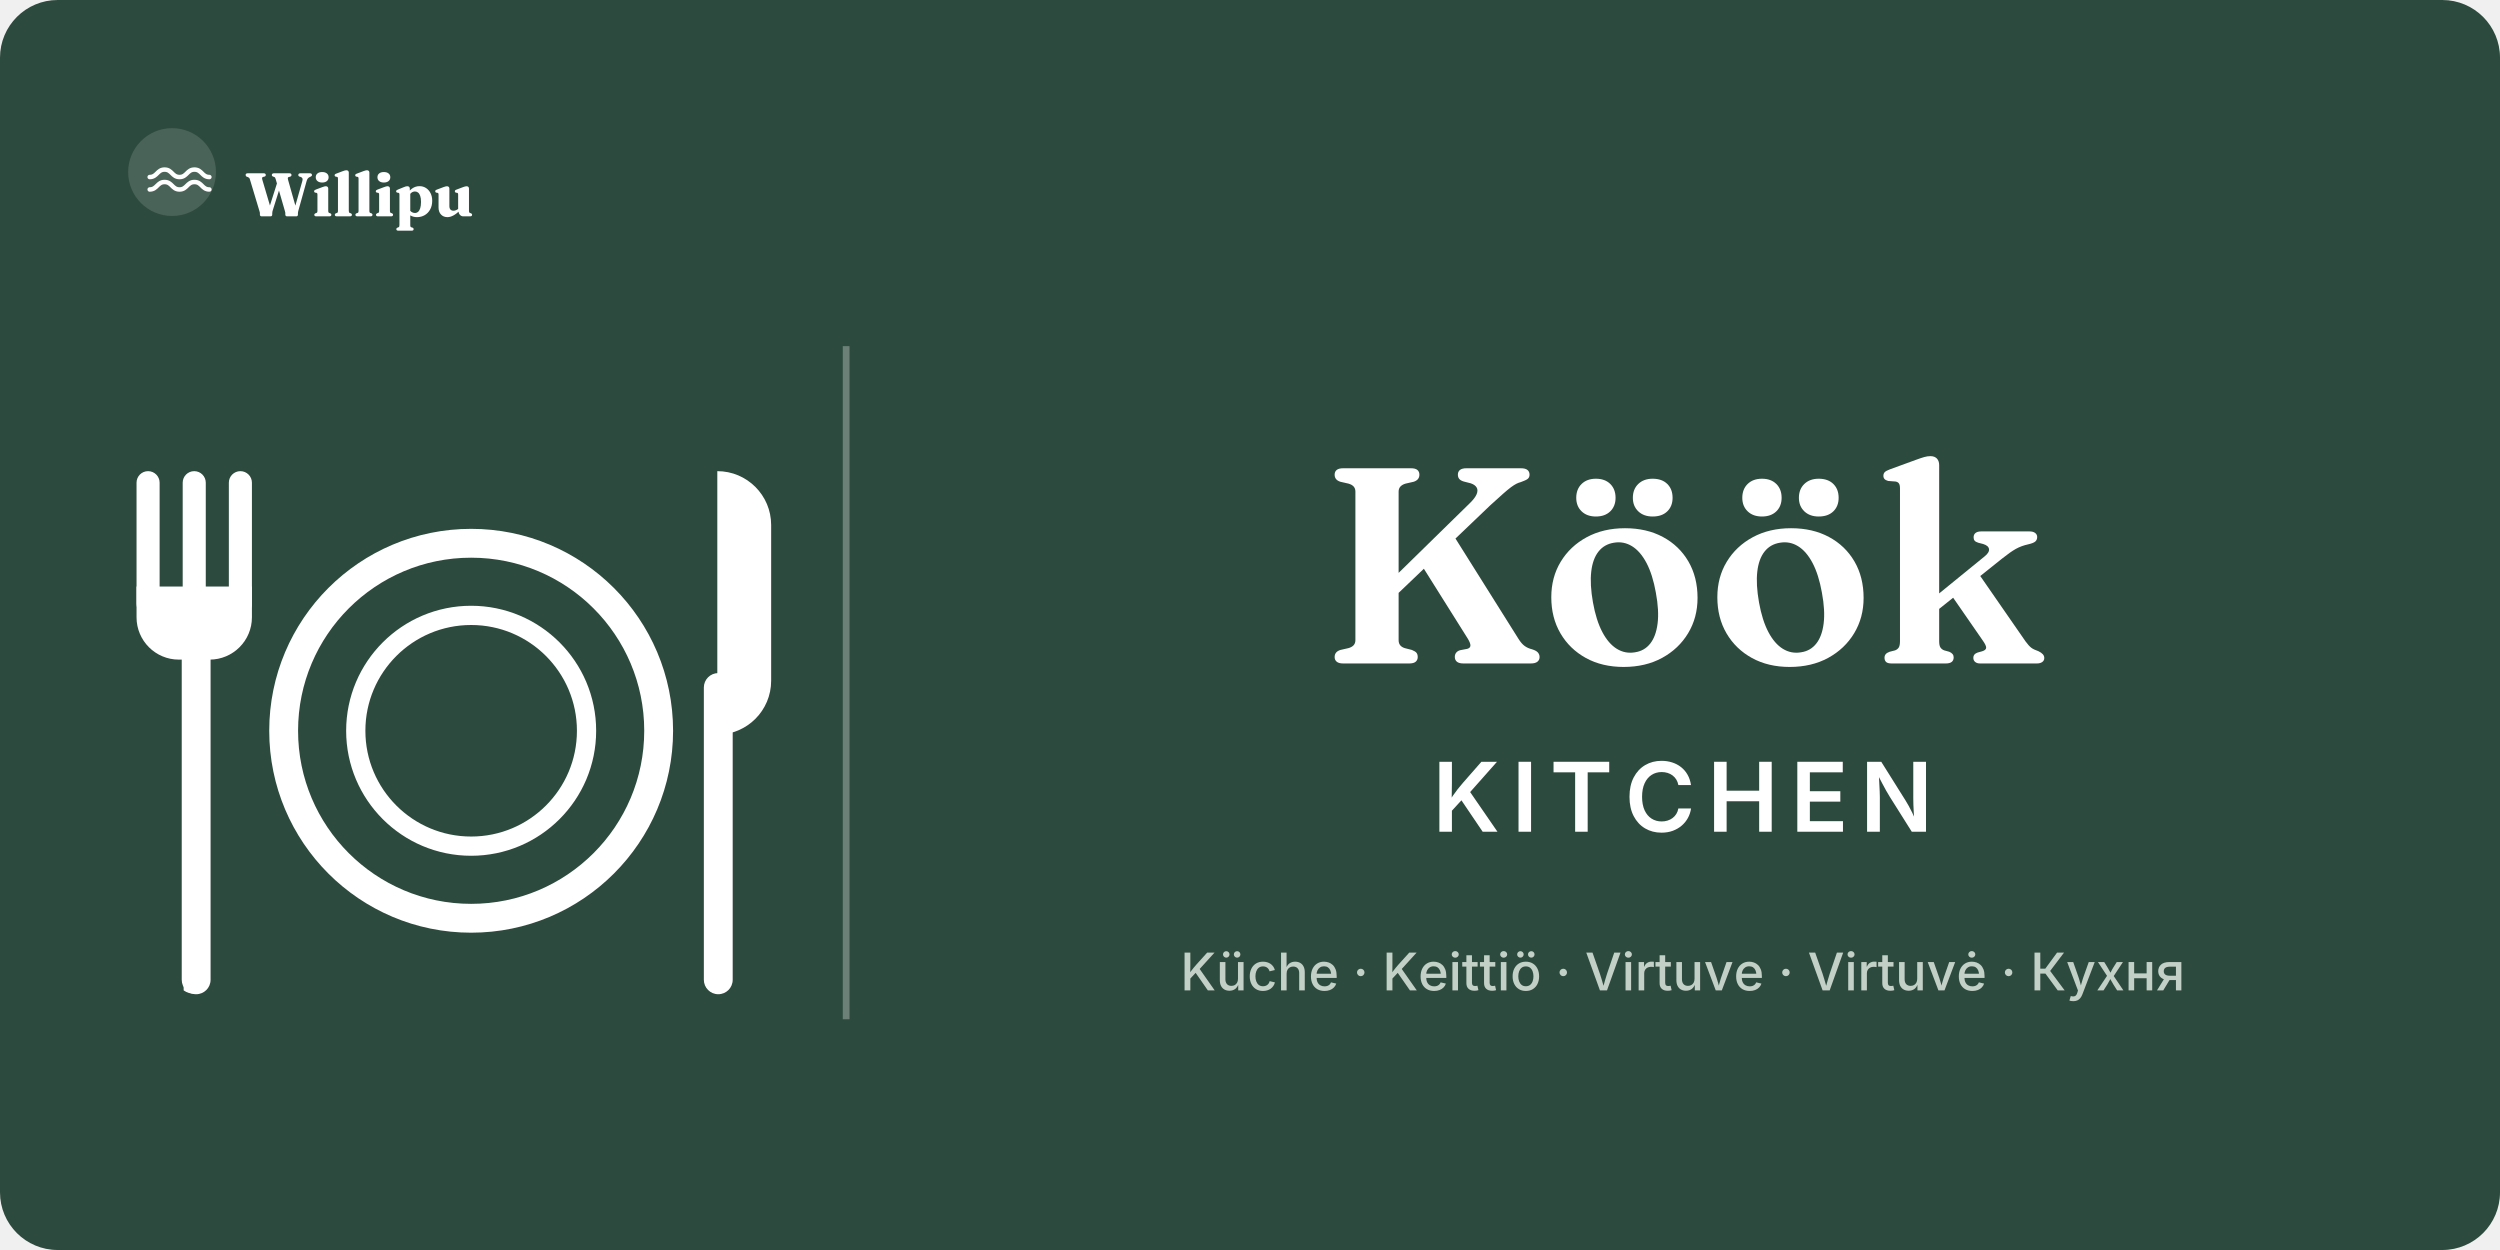
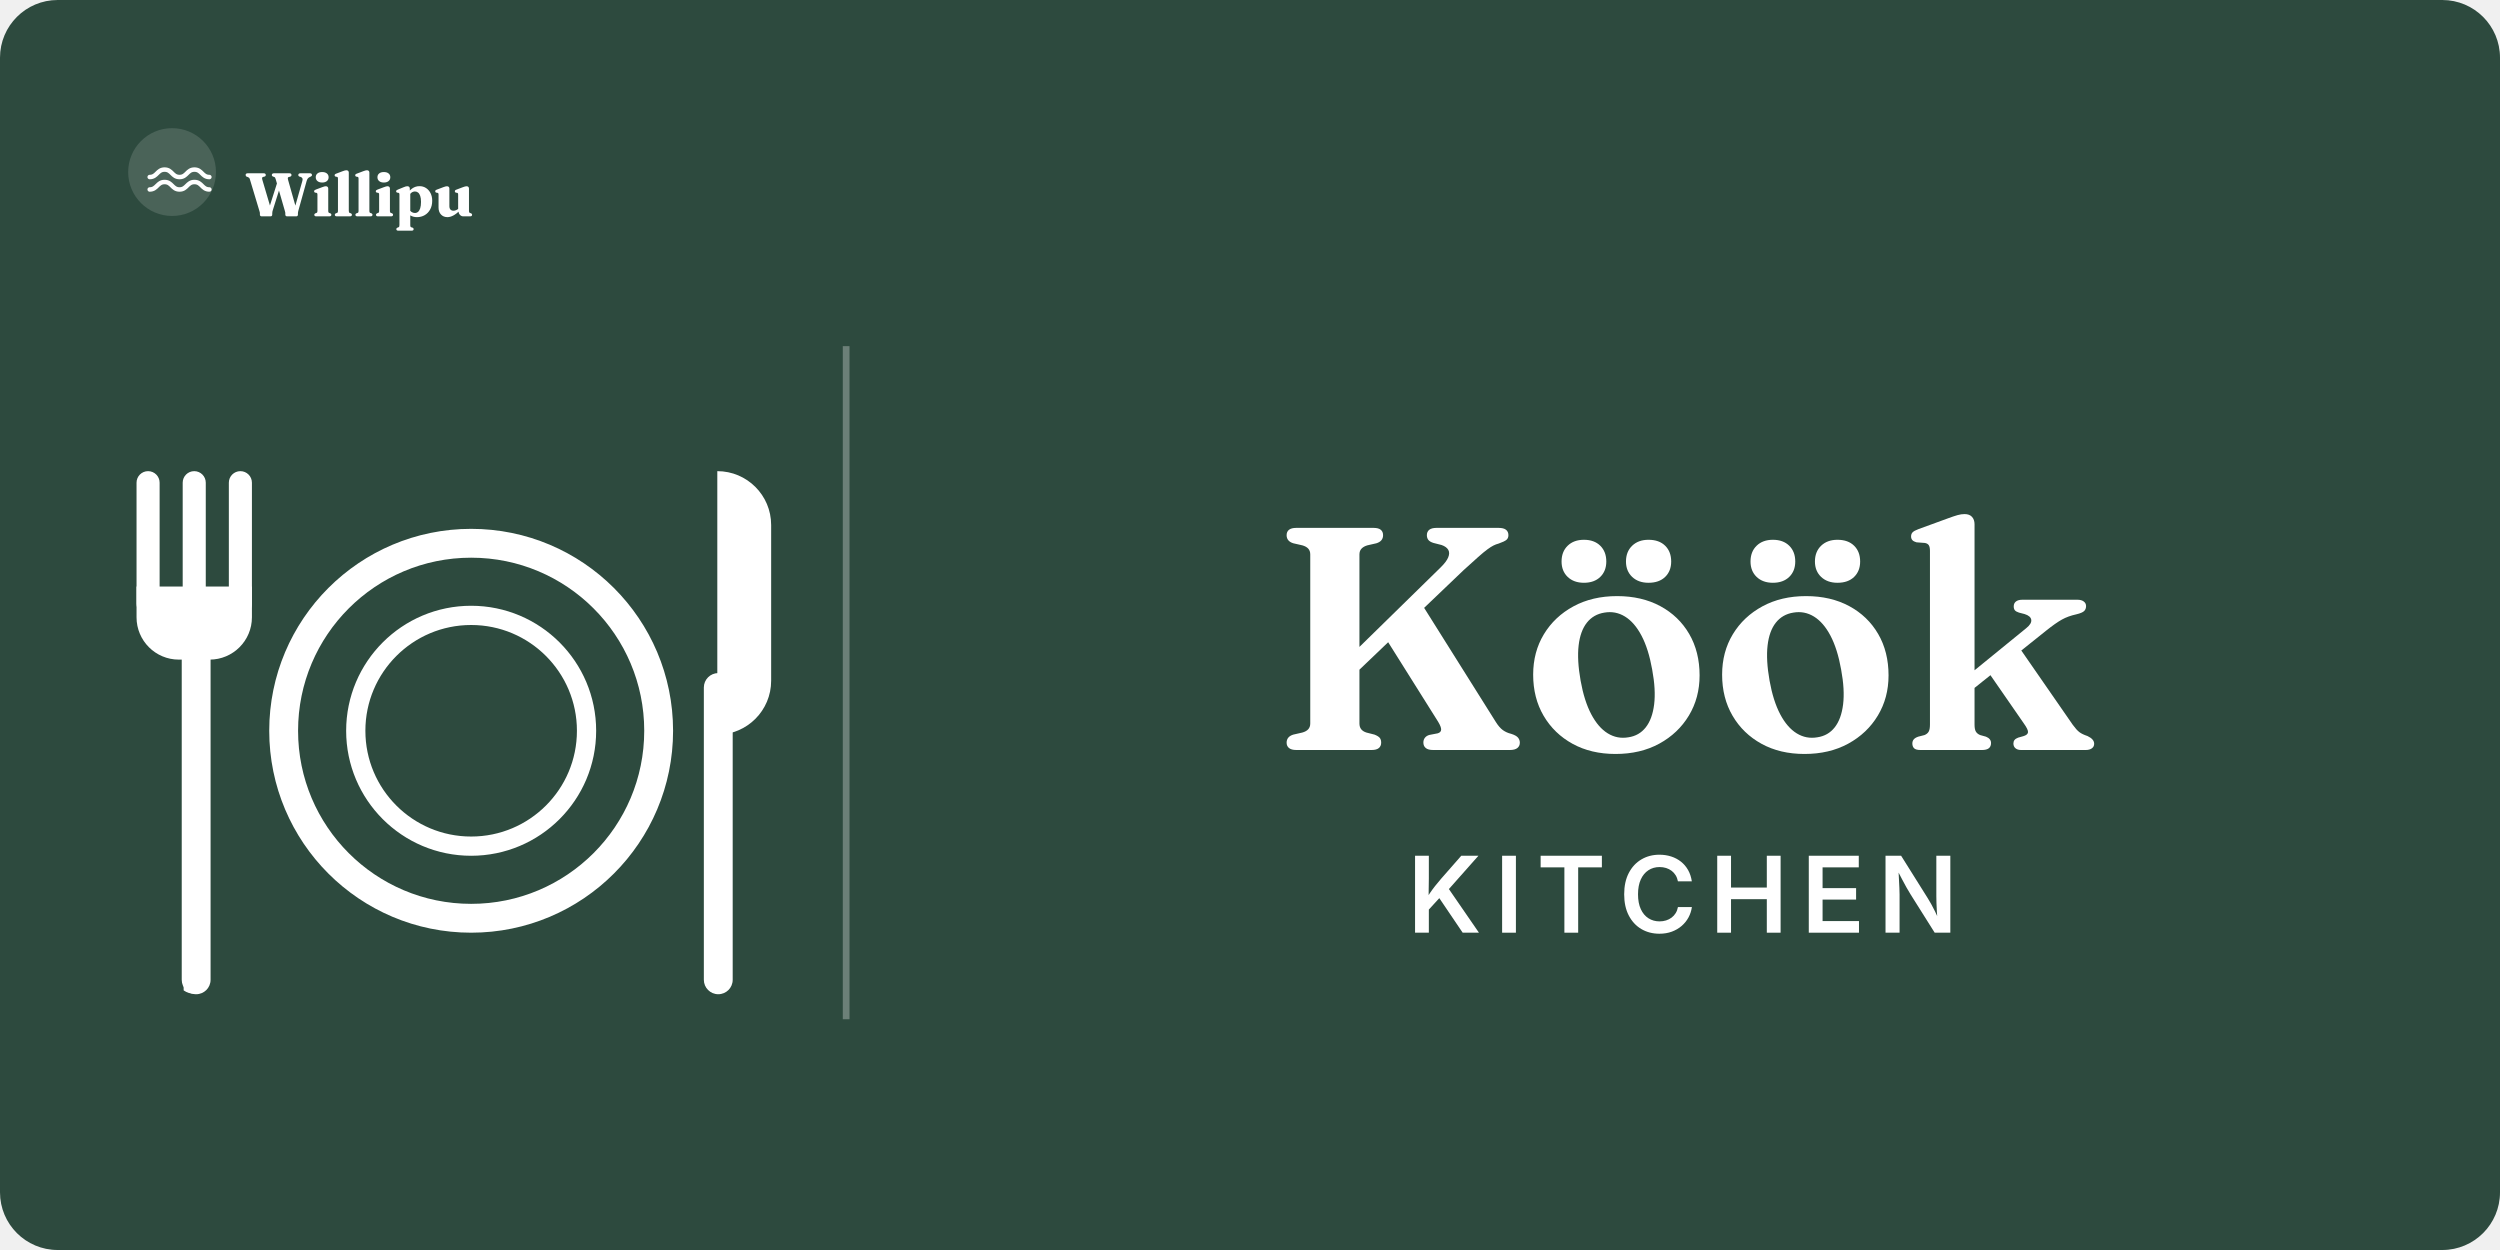
<svg xmlns="http://www.w3.org/2000/svg" width="260mm" height="130mm" viewBox="0 0 260 130">
  <rect width="260" height="130" rx="6" fill="#2d4a3e" />
  <g transform="translate(12.5 12.5) scale(0.083)">
    <circle cx="65" cy="65" r="55" fill="#ffffff" fill-opacity="0.14" />
    <g transform="translate(27.60 27.60) scale(3.1167)" fill="none" stroke="#ffffff" stroke-width="1.8" stroke-linecap="round">
      <path d="M3 14c3 0 3-3 6-3s3 3 6 3 3-3 6-3 3 3 6 3" />
      <path d="M3 19c3 0 3-3 6-3s3 3 6 3 3-3 6-3 3 3 6 3" />
    </g>
  </g>
  <g transform="translate(25.500 22.500)" fill="#ffffff">
    <g transform="scale(0.0032 -0.0032)">
      <path transform="translate(0 0)" d="M1043 1104 1174 1080 897 199Q889 175 884.0 151.5Q879 128 879 96V57Q879 29 863.5 14.5Q848 0 824 0H534Q509 0 493.5 14.5Q478 29 478 57V96Q478 115 475.0 129.5Q472 144 462 175L153 1202Q143 1235 129.5 1249.5Q116 1264 93 1274L53 1288Q32 1296 23.0 1311.0Q14 1326 14 1345Q14 1371 31.5 1385.5Q49 1400 86 1400H597Q634 1400 651.5 1385.0Q669 1370 669 1345Q669 1305 629 1292L580 1281Q555 1274 550.0 1250.5Q545 1227 558 1185L851 194L726 106ZM1726 1344Q1726 1370 1744.0 1385.0Q1762 1400 1798 1400H2098Q2136 1400 2153.0 1385.0Q2170 1370 2170 1344Q2170 1325 2160.5 1313.0Q2151 1301 2124 1289L2092 1275Q2057 1258 2033.5 1228.0Q2010 1198 1993 1136L1732 199Q1722 162 1718.0 142.0Q1714 122 1714 96V57Q1714 29 1698.5 14.5Q1683 0 1659 0H1360Q1336 0 1320.0 14.5Q1304 29 1304 57V96Q1304 113 1301.5 128.5Q1299 144 1289 177L993 1202Q981 1245 971.5 1258.5Q962 1272 945 1278L906 1293Q884 1301 875.0 1313.0Q866 1325 866 1344Q866 1370 884.0 1385.0Q902 1400 938 1400H1433Q1470 1400 1487.5 1385.0Q1505 1370 1505 1344Q1505 1324 1494.0 1310.5Q1483 1297 1460 1289L1415 1278Q1392 1271 1386.5 1252.0Q1381 1233 1394 1184L1675 193L1563 109L1858 1152Q1872 1201 1861.0 1232.0Q1850 1263 1803 1281L1765 1292Q1745 1300 1735.5 1312.5Q1726 1325 1726 1344Z" />
      <path transform="translate(2178 0)" d="M521 903V183Q521 148 528.5 132.5Q536 117 553 111L583 101Q604 93 613.0 80.0Q622 67 622 50Q622 27 606.5 13.5Q591 0 558 0H132Q99 0 83.5 13.5Q68 27 68 50Q68 67 77.5 79.5Q87 92 107 101L138 111Q155 117 162.5 132.5Q170 148 170 183V708Q170 736 161.5 748.5Q153 761 136 765L99 770Q79 776 70.5 786.5Q62 797 62 814Q62 834 73.5 846.0Q85 858 116 870L322 947Q368 964 394.5 971.5Q421 979 441 979Q481 979 501.0 957.5Q521 936 521 903ZM324 1099Q228 1099 171.5 1145.5Q115 1192 115 1271Q115 1349 171.5 1394.5Q228 1440 324 1440Q420 1440 476.5 1394.5Q533 1349 533 1271Q533 1192 476.5 1145.5Q420 1099 324 1099Z" />
      <path transform="translate(2845 0)" d="M522 1422V183Q522 148 529.0 132.5Q536 117 553 111L583 101Q604 93 613.5 80.0Q623 67 623 50Q623 27 607.5 13.5Q592 0 558 0H133Q99 0 83.5 13.5Q68 27 68 50Q68 67 77.5 80.0Q87 93 108 101L139 111Q155 117 162.5 132.5Q170 148 170 183V1228Q170 1256 162.0 1268.0Q154 1280 137 1284L99 1290Q80 1295 71.0 1306.0Q62 1317 62 1334Q62 1354 73.5 1366.0Q85 1378 116 1389L322 1467Q368 1484 394.5 1491.0Q421 1498 442 1498Q482 1498 502.0 1477.0Q522 1456 522 1422Z" />
      <path transform="translate(3514 0)" d="M522 1422V183Q522 148 529.0 132.5Q536 117 553 111L583 101Q604 93 613.5 80.0Q623 67 623 50Q623 27 607.5 13.5Q592 0 558 0H133Q99 0 83.5 13.5Q68 27 68 50Q68 67 77.5 80.0Q87 93 108 101L139 111Q155 117 162.5 132.5Q170 148 170 183V1228Q170 1256 162.0 1268.0Q154 1280 137 1284L99 1290Q80 1295 71.0 1306.0Q62 1317 62 1334Q62 1354 73.5 1366.0Q85 1378 116 1389L322 1467Q368 1484 394.5 1491.0Q421 1498 442 1498Q482 1498 502.0 1477.0Q522 1456 522 1422Z" />
      <path transform="translate(4183 0)" d="M521 903V183Q521 148 528.5 132.5Q536 117 553 111L583 101Q604 93 613.0 80.0Q622 67 622 50Q622 27 606.5 13.5Q591 0 558 0H132Q99 0 83.5 13.5Q68 27 68 50Q68 67 77.5 79.5Q87 92 107 101L138 111Q155 117 162.5 132.5Q170 148 170 183V708Q170 736 161.5 748.5Q153 761 136 765L99 770Q79 776 70.5 786.5Q62 797 62 814Q62 834 73.5 846.0Q85 858 116 870L322 947Q368 964 394.5 971.5Q421 979 441 979Q481 979 501.0 957.5Q521 936 521 903ZM324 1099Q228 1099 171.5 1145.5Q115 1192 115 1271Q115 1349 171.5 1394.5Q228 1440 324 1440Q420 1440 476.5 1394.5Q533 1349 533 1271Q533 1192 476.5 1145.5Q420 1099 324 1099Z" />
      <path transform="translate(4850 0)" d="M500 903V802L515 771V-283Q515 -318 522.5 -333.5Q530 -349 546 -355L584 -365Q605 -373 614.5 -386.0Q624 -399 624 -416Q624 -439 608.5 -452.5Q593 -466 559 -466H126Q93 -466 77.5 -452.5Q62 -439 62 -416Q62 -399 71.5 -386.5Q81 -374 101 -365L132 -355Q149 -349 156.0 -333.5Q163 -318 163 -283V708Q163 736 155.0 748.5Q147 761 130 765L93 770Q73 776 64.5 786.5Q56 797 56 814Q56 834 67.0 845.0Q78 856 109 869L300 947Q342 965 369.5 972.0Q397 979 419 979Q460 979 480.0 957.5Q500 936 500 903ZM450 640 393 702Q475 833 579.5 907.0Q684 981 815 981Q934 981 1027.0 920.5Q1120 860 1174.0 753.0Q1228 646 1228 507Q1228 346 1163.0 226.0Q1098 106 986.0 40.0Q874 -26 733 -26Q614 -26 523.0 27.0Q432 80 370 186L457 251Q505 177 556.0 143.0Q607 109 666 109Q724 109 768.5 146.5Q813 184 838.5 263.5Q864 343 864 470Q864 588 838.5 662.5Q813 737 769.5 772.5Q726 808 669 808Q606 808 551.5 767.5Q497 727 450 640Z" />
      <path transform="translate(6137 0)" d="M796 172V205L784 207V708Q784 736 776.0 748.0Q768 760 751 764L714 770Q694 775 685.5 786.0Q677 797 677 814Q677 834 688.0 846.0Q699 858 730 869L936 947Q980 963 1007.0 970.5Q1034 978 1059 978Q1097 978 1116.5 957.0Q1136 936 1136 903V183Q1136 148 1143.5 132.5Q1151 117 1167 111L1197 101Q1218 93 1227.5 80.0Q1237 67 1237 50Q1237 27 1221.5 13.5Q1206 0 1172 0H948Q886 0 841.0 50.0Q796 100 796 172ZM147 284V708Q147 736 139.0 748.0Q131 760 114 764L76 770Q57 775 48.0 786.0Q39 797 39 814Q39 834 50.5 846.0Q62 858 93 869L299 947Q345 964 371.5 971.0Q398 978 419 978Q459 978 479.0 957.0Q499 936 499 903V334Q499 258 534.5 220.5Q570 183 632 183Q671 183 714.0 200.0Q757 217 797 252L835 285L887 230L852 199Q719 74 620.5 24.0Q522 -26 437 -26Q307 -26 227.0 59.0Q147 144 147 284Z" />
    </g>
  </g>
  <g stroke="#ffffff" fill="none" stroke-linecap="round" stroke-linejoin="round">
    <circle cx="49" cy="76" r="19.5" stroke-width="3.0" />
    <circle cx="49" cy="76" r="12.0" stroke-width="2.0" />
  </g>
  <g fill="#ffffff">
    <rect x="14.2" y="49" width="2.4" height="15" rx="1.2" />
    <rect x="19.0" y="49" width="2.4" height="15" rx="1.2" />
    <rect x="23.8" y="49" width="2.4" height="15" rx="1.2" />
    <path d="M 14.2 61 h 12 v 3.2 a 4.4 4.4 0 0 1 -4.4 4.4 h -0.5 v 34.4 a 1.9 1.9 0 0 1 -2.2 0 v -34.4 h -0.5 a 4.4 4.4 0 0 1 -4.4 -4.4 z" />
    <rect x="18.9" y="66" width="3.0" height="37.4" rx="1.5" />
    <path d="M 74.6 49 a 5.6 5.6 0 0 1 5.6 5.6 v 16.2 a 5.6 5.6 0 0 1 -5.6 5.6 z" />
    <rect x="73.2" y="70" width="3.0" height="33.4" rx="1.5" />
  </g>
  <line x1="88" y1="36" x2="88" y2="106" stroke="#ffffff" stroke-opacity="0.3" stroke-width="0.7" />
-   <g transform="translate(137.293 69.000)" fill="#ffffff">
-     <g transform="scale(0.0145 -0.0145)">
+   <g transform="translate(132.092 78.000)" fill="#ffffff">
+     <g transform="scale(0.0165 -0.0165)">
      <path transform="translate(0 0)" d="M456 545 1074 1150Q1111 1186 1122.5 1214.0Q1134 1242 1123.0 1261.5Q1112 1281 1081 1292L1030 1305Q1007 1312 997.5 1324.0Q988 1336 988 1354Q988 1376 1003.0 1388.0Q1018 1400 1049 1400H1440Q1472 1400 1487.0 1388.0Q1502 1376 1502 1354Q1502 1335 1489.5 1324.5Q1477 1314 1440 1301Q1424 1297 1408.0 1289.0Q1392 1281 1369.5 1264.5Q1347 1248 1311.5 1216.5Q1276 1185 1220 1134L502 448ZM706 740 945 937 1423 176Q1445 141 1467.5 125.0Q1490 109 1519 102Q1551 92 1562.5 78.0Q1574 64 1574 46Q1574 25 1558.5 12.5Q1543 0 1511 0H1028Q996 0 981.0 12.5Q966 25 966 47Q966 65 976.0 77.5Q986 90 1004 95L1056 105Q1077 111 1078.0 128.0Q1079 145 1059 178ZM563 167Q563 145 574.0 131.0Q585 117 607 110L658 97Q683 87 691.5 76.0Q700 65 700 46Q700 25 685.5 12.5Q671 0 640 0H165Q134 0 119.0 12.5Q104 25 104 46Q104 84 146 97L203 110Q228 117 240.5 131.0Q253 145 253 167V1233Q253 1255 240.5 1269.0Q228 1283 203 1290L146 1303Q104 1316 104 1354Q104 1376 119.0 1388.0Q134 1400 165 1400H652Q683 1400 697.5 1388.0Q712 1376 712 1354Q712 1316 670 1303L613 1290Q589 1283 576.0 1269.0Q563 1255 563 1233Z" />
      <path transform="translate(1587 0)" d="M600 970Q755 970 872.0 907.0Q989 844 1054.5 731.5Q1120 619 1120 470Q1120 329 1052.5 217.0Q985 105 866.0 40.0Q747 -25 590 -25Q436 -25 319.5 39.0Q203 103 137.0 215.5Q71 328 71 475Q71 618 138.5 729.5Q206 841 325.0 905.5Q444 970 600 970ZM671 80Q739 90 780.5 142.5Q822 195 833.5 287.0Q845 379 821 508Q798 637 754.0 720.5Q710 804 650.0 841.0Q590 878 520 866Q451 855 409.5 802.5Q368 750 357.5 658.5Q347 567 370 437Q393 309 437.0 225.5Q481 142 541.0 105.0Q601 68 671 80ZM391 1054Q327 1054 288.5 1091.0Q250 1128 250 1188Q250 1250 288.5 1287.5Q327 1325 391 1325Q456 1325 494.0 1287.5Q532 1250 532 1188Q532 1128 494.0 1091.0Q456 1054 391 1054ZM798 1054Q734 1054 695.0 1091.0Q656 1128 656 1188Q656 1250 695.0 1287.5Q734 1325 798 1325Q865 1325 903.0 1287.5Q941 1250 941 1188Q941 1128 903.0 1091.0Q865 1054 798 1054Z" />
      <path transform="translate(2778 0)" d="M600 970Q755 970 872.0 907.0Q989 844 1054.5 731.5Q1120 619 1120 470Q1120 329 1052.5 217.0Q985 105 866.0 40.0Q747 -25 590 -25Q436 -25 319.5 39.0Q203 103 137.0 215.5Q71 328 71 475Q71 618 138.5 729.5Q206 841 325.0 905.5Q444 970 600 970ZM671 80Q739 90 780.5 142.5Q822 195 833.5 287.0Q845 379 821 508Q798 637 754.0 720.5Q710 804 650.0 841.0Q590 878 520 866Q451 855 409.5 802.5Q368 750 357.5 658.5Q347 567 370 437Q393 309 437.0 225.5Q481 142 541.0 105.0Q601 68 671 80ZM391 1054Q327 1054 288.5 1091.0Q250 1128 250 1188Q250 1250 288.5 1287.5Q327 1325 391 1325Q456 1325 494.0 1287.5Q532 1250 532 1188Q532 1128 494.0 1091.0Q456 1054 391 1054ZM798 1054Q734 1054 695.0 1091.0Q656 1128 656 1188Q656 1250 695.0 1287.5Q734 1325 798 1325Q865 1325 903.0 1287.5Q941 1250 941 1188Q941 1128 903.0 1091.0Q865 1054 798 1054Z" />
      <path transform="translate(3969 0)" d="M130 0Q101 0 90.0 11.0Q79 22 79 41Q79 56 87.5 66.5Q96 77 116 84L155 94Q173 101 181.5 115.0Q190 129 190 160V1255Q190 1280 182.5 1291.0Q175 1302 158 1305L105 1309Q87 1314 79.0 1323.0Q71 1332 71 1346Q71 1362 80.5 1372.0Q90 1382 117 1392L303 1460Q341 1474 364.0 1480.5Q387 1487 408 1487Q439 1487 455.0 1469.5Q471 1452 471 1423V160Q471 129 480.0 115.0Q489 101 507 94L543 84Q575 71 575 44Q575 0 519 0ZM387 434 797 768Q832 796 828.5 820.5Q825 845 786 857L751 866Q732 872 725.0 881.0Q718 890 718 905Q718 925 732.0 936.0Q746 947 771 947H1121Q1145 947 1159.5 936.0Q1174 925 1174 907Q1174 888 1162.0 876.0Q1150 864 1112 855Q1061 844 1021.5 822.0Q982 800 922 752L418 349ZM734 673 1090 159Q1114 126 1132.0 112.5Q1150 99 1183 88Q1204 78 1214.5 66.0Q1225 54 1225 39Q1225 21 1210.5 10.5Q1196 0 1172 0H764Q742 0 729.0 11.0Q716 22 716 41Q716 54 723.0 63.0Q730 72 746 78L778 87Q806 95 808.0 111.5Q810 128 782 167L546 508Z" />
    </g>
  </g>
-   <g transform="translate(148.963 86.500)" fill="#ffffff">
-     <g transform="translate(0 0) scale(0.004883 -0.004883)">
+   <g transform="translate(146.360 97.000)" fill="#ffffff">
+     <g transform="translate(0 0) scale(0.005371 -0.005371)">
      <path d="M343 367V620Q391 698 437.5 766.5Q484 835 536.5 902.0Q589 969 654 1044L1045 1490H1377L745 777L725 784ZM150 0V1490H417V1048L412 689L417 558V0ZM1072 0 598 701 766 902 1387 0Z" />
    </g>
-     <g transform="translate(8.2312 0) scale(0.004883 -0.004883)">
+     <g transform="translate(9.0544 0) scale(0.005371 -0.005371)">
      <path d="M417 1490V0H150V1490Z" />
    </g>
-     <g transform="translate(12.1998 0) scale(0.004883 -0.004883)">
+     <g transform="translate(13.4198 0) scale(0.005371 -0.005371)">
      <path d="M83 1265V1490H1269V1265H810V0H543V1265Z" />
    </g>
-     <g transform="translate(20.0014 0) scale(0.004883 -0.004883)">
+     <g transform="translate(22.0015 0) scale(0.005371 -0.005371)">
      <path d="M785 -20Q589 -20 435.0 71.0Q281 162 192.0 333.0Q103 504 103 744Q103 985 192.5 1156.5Q282 1328 436.5 1419.0Q591 1510 785 1510Q907 1510 1013.5 1475.5Q1120 1441 1203.5 1374.5Q1287 1308 1341.0 1212.0Q1395 1116 1413 994H1144Q1131 1061 1099.5 1112.0Q1068 1163 1021.0 1198.5Q974 1234 915.0 1252.5Q856 1271 789 1271Q667 1271 572.5 1209.5Q478 1148 424.5 1030.5Q371 913 371 744Q371 573 425.0 456.0Q479 339 573.5 279.0Q668 219 788 219Q855 219 914.0 237.5Q973 256 1020.5 291.5Q1068 327 1100.0 378.5Q1132 430 1144 496H1414Q1399 389 1348.5 295.5Q1298 202 1216.0 131.0Q1134 60 1025.5 20.0Q917 -20 785 -20Z" />
    </g>
-     <g transform="translate(28.5695 0) scale(0.004883 -0.004883)">
+     <g transform="translate(31.4265 0) scale(0.005371 -0.005371)">
      <path d="M150 0V1490H417V874H1110V1490H1377V0H1110V649H417V0Z" />
    </g>
-     <g transform="translate(37.2256 0) scale(0.004883 -0.004883)">
+     <g transform="translate(40.9481 0) scale(0.005371 -0.005371)">
      <path d="M150 0V1490H1118V1265H417V863H1066V641H417V225H1122V0Z" />
    </g>
-     <g transform="translate(44.4803 0) scale(0.004883 -0.004883)">
+     <g transform="translate(48.9283 0) scale(0.005371 -0.005371)">
      <path d="M150 0V1490H452L967 669Q999 618 1035.0 553.5Q1071 489 1110.0 409.5Q1149 330 1187 233H1157Q1150 317 1144.5 405.5Q1139 494 1136.5 573.5Q1134 653 1134 708V1490H1405V0H1102L637 739Q593 810 554.0 879.0Q515 948 470.0 1035.0Q425 1122 361 1245H399Q405 1136 410.0 1038.5Q415 941 418.5 864.0Q422 787 422 740V0Z" />
    </g>
  </g>
-   <g transform="translate(122.759 103.000)" fill="#c3d0c8">
-     <g transform="scale(0.002637 -0.002637)">
-       <path transform="translate(0 0)" d="M327 396V624Q376 699 424.5 765.0Q473 831 526.0 895.0Q579 959 639 1027L1057 1490H1347L714 793L699 796ZM165 0V1490H393V1014L389 674L393 562V0ZM1083 0 576 729 719 904 1353 0Z" />
-       <path transform="translate(1408 0)" d="M529 -14Q415 -14 329.0 34.0Q243 82 195.5 176.0Q148 270 148 408V1118H368V435Q368 314 431.5 246.0Q495 178 604 178Q679 178 737.5 210.5Q796 243 830.0 305.5Q864 368 864 456V1118H1084V0H874L873 274H894Q845 122 751.0 54.0Q657 -14 529 -14ZM830 1291Q777 1291 739.0 1329.0Q701 1367 701 1419Q701 1472 739.0 1509.0Q777 1546 830 1546Q884 1546 921.5 1509.0Q959 1472 959 1419Q959 1367 921.5 1329.0Q884 1291 830 1291ZM402 1291Q349 1291 311.0 1329.0Q273 1367 273 1419Q273 1472 311.0 1509.0Q349 1546 402 1546Q455 1546 492.5 1509.0Q530 1472 530 1419Q530 1367 492.5 1329.0Q455 1291 402 1291Z" />
-       <path transform="translate(2640 0)" d="M618 -23Q460 -23 343.0 49.0Q226 121 161.0 251.0Q96 381 96 553Q96 727 161.0 857.5Q226 988 343.0 1060.0Q460 1132 618 1132Q705 1132 781.0 1109.5Q857 1087 918.5 1044.5Q980 1002 1022.5 940.5Q1065 879 1086 802L877 752Q866 795 843.0 830.5Q820 866 787.5 892.0Q755 918 712.5 932.0Q670 946 619 946Q518 946 451.5 892.5Q385 839 352.5 750.0Q320 661 320 553Q320 446 352.5 357.5Q385 269 451.5 216.0Q518 163 619 163Q671 163 714.0 177.5Q757 192 791.0 218.5Q825 245 848.0 282.5Q871 320 881 365L1089 315Q1069 236 1026.0 173.5Q983 111 921.5 67.0Q860 23 783.0 0.0Q706 -23 618 -23Z" />
-       <path transform="translate(3822 0)" d="M368 662V0H148V1490H366V844H337Q386 994 479.0 1063.0Q572 1132 704 1132Q818 1132 903.5 1084.0Q989 1036 1036.5 942.5Q1084 849 1084 710V0H864V683Q864 804 801.0 872.0Q738 940 628 940Q554 940 495.0 907.5Q436 875 402.0 813.0Q368 751 368 662Z" />
-       <path transform="translate(5054 0)" d="M630 -23Q465 -23 345.0 48.0Q225 119 160.5 248.0Q96 377 96 551Q96 723 159.5 854.0Q223 985 339.0 1058.5Q455 1132 611 1132Q707 1132 796.0 1100.5Q885 1069 956.0 1002.0Q1027 935 1068.5 828.5Q1110 722 1110 570V492H219V656H997L894 602Q894 705 862.0 783.5Q830 862 767.5 906.0Q705 950 611 950Q518 950 452.0 905.0Q386 860 351.5 786.5Q317 713 317 626V514Q317 399 356.5 319.5Q396 240 467.0 199.5Q538 159 632 159Q694 159 744.0 176.5Q794 194 830.5 229.5Q867 265 886 317L1093 268Q1066 182 1002.5 116.0Q939 50 844.5 13.5Q750 -23 630 -23Z" />
-       <path transform="translate(6803 0)" d="M311 560Q249 560 206.0 603.0Q163 646 163 707Q163 769 206.0 811.5Q249 854 311 854Q372 854 415.0 811.5Q458 769 458 707Q458 646 415.0 603.0Q372 560 311 560Z" />
-       <path transform="translate(7970 0)" d="M327 396V624Q376 699 424.5 765.0Q473 831 526.0 895.0Q579 959 639 1027L1057 1490H1347L714 793L699 796ZM165 0V1490H393V1014L389 674L393 562V0ZM1083 0 576 729 719 904 1353 0Z" />
-       <path transform="translate(9378 0)" d="M630 -23Q465 -23 345.0 48.0Q225 119 160.5 248.0Q96 377 96 551Q96 723 159.5 854.0Q223 985 339.0 1058.5Q455 1132 611 1132Q707 1132 796.0 1100.5Q885 1069 956.0 1002.0Q1027 935 1068.5 828.5Q1110 722 1110 570V492H219V656H997L894 602Q894 705 862.0 783.5Q830 862 767.5 906.0Q705 950 611 950Q518 950 452.0 905.0Q386 860 351.5 786.5Q317 713 317 626V514Q317 399 356.5 319.5Q396 240 467.0 199.5Q538 159 632 159Q694 159 744.0 176.5Q794 194 830.5 229.5Q867 265 886 317L1093 268Q1066 182 1002.5 116.0Q939 50 844.5 13.5Q750 -23 630 -23Z" />
-       <path transform="translate(10581 0)" d="M148 0V1118H368V0ZM259 1289Q202 1289 161.5 1327.0Q121 1365 121 1419Q121 1474 161.5 1512.0Q202 1550 259 1550Q316 1550 357.0 1512.0Q398 1474 398 1419Q398 1365 357.0 1327.0Q316 1289 259 1289Z" />
-       <path transform="translate(11097 0)" d="M626 1118V939H20V1118ZM183 1384H403V302Q403 235 431.5 203.5Q460 172 525 172Q542 172 570.0 176.0Q598 180 618 184L657 8Q622 -4 582.0 -9.5Q542 -15 503 -15Q351 -15 267.0 63.5Q183 142 183 284Z" />
-       <path transform="translate(11794 0)" d="M626 1118V939H20V1118ZM183 1384H403V302Q403 235 431.5 203.5Q460 172 525 172Q542 172 570.0 176.0Q598 180 618 184L657 8Q622 -4 582.0 -9.5Q542 -15 503 -15Q351 -15 267.0 63.5Q183 142 183 284Z" />
-       <path transform="translate(12491 0)" d="M148 0V1118H368V0ZM259 1289Q202 1289 161.5 1327.0Q121 1365 121 1419Q121 1474 161.5 1512.0Q202 1550 259 1550Q316 1550 357.0 1512.0Q398 1474 398 1419Q398 1365 357.0 1327.0Q316 1289 259 1289Z" />
-       <path transform="translate(13007 0)" d="M618 -23Q461 -23 343.5 49.0Q226 121 161.0 251.0Q96 381 96 553Q96 727 161.0 857.5Q226 988 343.5 1060.0Q461 1132 618 1132Q776 1132 893.5 1060.0Q1011 988 1076.0 857.5Q1141 727 1141 553Q1141 381 1076.0 251.0Q1011 121 893.5 49.0Q776 -23 618 -23ZM618 163Q720 163 786.5 216.5Q853 270 885.5 358.5Q918 447 918 553Q918 660 885.5 749.5Q853 839 786.5 892.5Q720 946 618 946Q517 946 451.0 892.5Q385 839 352.5 750.0Q320 661 320 553Q320 447 352.5 358.5Q385 270 451.0 216.5Q517 163 618 163ZM832 1291Q779 1291 741.0 1329.0Q703 1367 703 1419Q703 1472 741.0 1509.0Q779 1546 832 1546Q886 1546 923.5 1509.0Q961 1472 961 1419Q961 1367 923.5 1329.0Q886 1291 832 1291ZM404 1291Q351 1291 313.0 1329.0Q275 1367 275 1419Q275 1472 313.0 1509.0Q351 1546 404 1546Q457 1546 494.5 1509.0Q532 1472 532 1419Q532 1367 494.5 1329.0Q457 1291 404 1291Z" />
-       <path transform="translate(14790 0)" d="M311 560Q249 560 206.0 603.0Q163 646 163 707Q163 769 206.0 811.5Q249 854 311 854Q372 854 415.0 811.5Q458 769 458 707Q458 646 415.0 603.0Q372 560 311 560Z" />
-       <path transform="translate(15957 0)" d="M590 0 51 1490H297L587 661Q619 565 660.5 426.0Q702 287 755 98H708Q760 291 800.5 428.0Q841 565 872 661L1154 1490H1401L869 0Z" />
-       <path transform="translate(17409 0)" d="M148 0V1118H368V0ZM259 1289Q202 1289 161.5 1327.0Q121 1365 121 1419Q121 1474 161.5 1512.0Q202 1550 259 1550Q316 1550 357.0 1512.0Q398 1474 398 1419Q398 1365 357.0 1327.0Q316 1289 259 1289Z" />
-       <path transform="translate(17925 0)" d="M148 0V1118H361V938H373Q404 1030 481.0 1082.0Q558 1134 656 1134Q677 1134 704.0 1132.5Q731 1131 749 1128V918Q737 922 703.0 926.0Q669 930 634 930Q558 930 497.0 898.0Q436 866 402.0 809.5Q368 753 368 679V0Z" />
-       <path transform="translate(18717 0)" d="M626 1118V939H20V1118ZM183 1384H403V302Q403 235 431.5 203.5Q460 172 525 172Q542 172 570.0 176.0Q598 180 618 184L657 8Q622 -4 582.0 -9.5Q542 -15 503 -15Q351 -15 267.0 63.5Q183 142 183 284Z" />
-       <path transform="translate(19414 0)" d="M529 -14Q415 -14 329.0 34.0Q243 82 195.5 176.0Q148 270 148 408V1118H368V435Q368 314 431.5 246.0Q495 178 604 178Q679 178 737.5 210.5Q796 243 830.0 305.5Q864 368 864 456V1118H1084V0H874L873 274H894Q845 122 751.0 54.0Q657 -14 529 -14Z" />
-       <path transform="translate(20646 0)" d="M468 0 46 1118H284L505 483Q542 378 568.0 272.5Q594 167 623 63H557Q585 167 611.0 272.5Q637 378 673 483L894 1118H1130L708 0Z" />
-       <path transform="translate(21823 0)" d="M630 -23Q465 -23 345.0 48.0Q225 119 160.5 248.0Q96 377 96 551Q96 723 159.5 854.0Q223 985 339.0 1058.5Q455 1132 611 1132Q707 1132 796.0 1100.5Q885 1069 956.0 1002.0Q1027 935 1068.5 828.5Q1110 722 1110 570V492H219V656H997L894 602Q894 705 862.0 783.5Q830 862 767.5 906.0Q705 950 611 950Q518 950 452.0 905.0Q386 860 351.5 786.5Q317 713 317 626V514Q317 399 356.5 319.5Q396 240 467.0 199.5Q538 159 632 159Q694 159 744.0 176.5Q794 194 830.5 229.5Q867 265 886 317L1093 268Q1066 182 1002.5 116.0Q939 50 844.5 13.5Q750 -23 630 -23Z" />
-       <path transform="translate(23572 0)" d="M311 560Q249 560 206.0 603.0Q163 646 163 707Q163 769 206.0 811.5Q249 854 311 854Q372 854 415.0 811.5Q458 769 458 707Q458 646 415.0 603.0Q372 560 311 560Z" />
-       <path transform="translate(24739 0)" d="M590 0 51 1490H297L587 661Q619 565 660.5 426.0Q702 287 755 98H708Q760 291 800.5 428.0Q841 565 872 661L1154 1490H1401L869 0Z" />
-       <path transform="translate(26191 0)" d="M148 0V1118H368V0ZM259 1289Q202 1289 161.5 1327.0Q121 1365 121 1419Q121 1474 161.5 1512.0Q202 1550 259 1550Q316 1550 357.0 1512.0Q398 1474 398 1419Q398 1365 357.0 1327.0Q316 1289 259 1289Z" />
-       <path transform="translate(26707 0)" d="M148 0V1118H361V938H373Q404 1030 481.0 1082.0Q558 1134 656 1134Q677 1134 704.0 1132.5Q731 1131 749 1128V918Q737 922 703.0 926.0Q669 930 634 930Q558 930 497.0 898.0Q436 866 402.0 809.5Q368 753 368 679V0Z" />
-       <path transform="translate(27499 0)" d="M626 1118V939H20V1118ZM183 1384H403V302Q403 235 431.5 203.5Q460 172 525 172Q542 172 570.0 176.0Q598 180 618 184L657 8Q622 -4 582.0 -9.5Q542 -15 503 -15Q351 -15 267.0 63.5Q183 142 183 284Z" />
-       <path transform="translate(28196 0)" d="M529 -14Q415 -14 329.0 34.0Q243 82 195.5 176.0Q148 270 148 408V1118H368V435Q368 314 431.5 246.0Q495 178 604 178Q679 178 737.5 210.5Q796 243 830.0 305.5Q864 368 864 456V1118H1084V0H874L873 274H894Q845 122 751.0 54.0Q657 -14 529 -14Z" />
-       <path transform="translate(29428 0)" d="M468 0 46 1118H284L505 483Q542 378 568.0 272.5Q594 167 623 63H557Q585 167 611.0 272.5Q637 378 673 483L894 1118H1130L708 0Z" />
-       <path transform="translate(30605 0)" d="M630 -23Q465 -23 345.0 48.0Q225 119 160.5 248.0Q96 377 96 551Q96 723 159.5 854.0Q223 985 339.0 1058.5Q455 1132 611 1132Q707 1132 796.0 1100.5Q885 1069 956.0 1002.0Q1027 935 1068.5 828.5Q1110 722 1110 570V492H219V656H997L894 602Q894 705 862.0 783.5Q830 862 767.5 906.0Q705 950 611 950Q518 950 452.0 905.0Q386 860 351.5 786.5Q317 713 317 626V514Q317 399 356.5 319.5Q396 240 467.0 199.5Q538 159 632 159Q694 159 744.0 176.5Q794 194 830.5 229.5Q867 265 886 317L1093 268Q1066 182 1002.5 116.0Q939 50 844.5 13.5Q750 -23 630 -23ZM607 1289Q550 1289 509.5 1327.0Q469 1365 469 1419Q469 1474 509.5 1512.0Q550 1550 607 1550Q664 1550 705.0 1512.0Q746 1474 746 1419Q746 1365 705.0 1327.0Q664 1289 607 1289Z" />
-       <path transform="translate(32354 0)" d="M311 560Q249 560 206.0 603.0Q163 646 163 707Q163 769 206.0 811.5Q249 854 311 854Q372 854 415.0 811.5Q458 769 458 707Q458 646 415.0 603.0Q372 560 311 560Z" />
-       <path transform="translate(33521 0)" d="M165 0V1490H393V856H590L1055 1490H1329L782 767L1353 0H1080L595 663H393V0Z" />
-       <path transform="translate(34929 0)" d="M133 -402 187 -223 212 -229Q269 -244 314.5 -237.0Q360 -230 393.5 -194.5Q427 -159 447 -87L471 -5L46 1118H284L505 483Q542 377 566.5 272.0Q591 167 620 63H552Q581 167 607.5 272.5Q634 378 671 483L896 1118H1132L646 -155Q612 -245 562.5 -305.0Q513 -365 445.0 -395.5Q377 -426 287 -426Q235 -426 194.0 -418.5Q153 -411 133 -402Z" />
-       <path transform="translate(36107 0)" d="M57 0 496 659 495 489 80 1118H328L454 914Q506 830 545.5 753.0Q585 676 626 604H525Q568 676 604.0 753.0Q640 830 694 914L823 1118H1067L648 483V648L1084 0H837L687 238Q635 321 596.0 396.0Q557 471 516 541H618Q578 471 542.0 396.0Q506 321 454 238L302 0Z" />
-       <path transform="translate(37248 0)" d="M915 670V479H311V670ZM368 1118V0H148V1118ZM1080 1118V0H860V1118Z" />
-       <path transform="translate(38475 0)" d="M1003 0H789V935H557Q426 935 367.5 888.0Q309 841 309 755Q309 670 367.5 624.0Q426 578 556 578H880V406H537Q315 406 202.5 502.0Q90 598 90 756Q90 917 201.5 1017.5Q313 1118 535 1118H1003ZM289 0H42L355 508H596Z" />
-     </g>
-   </g>
</svg>
